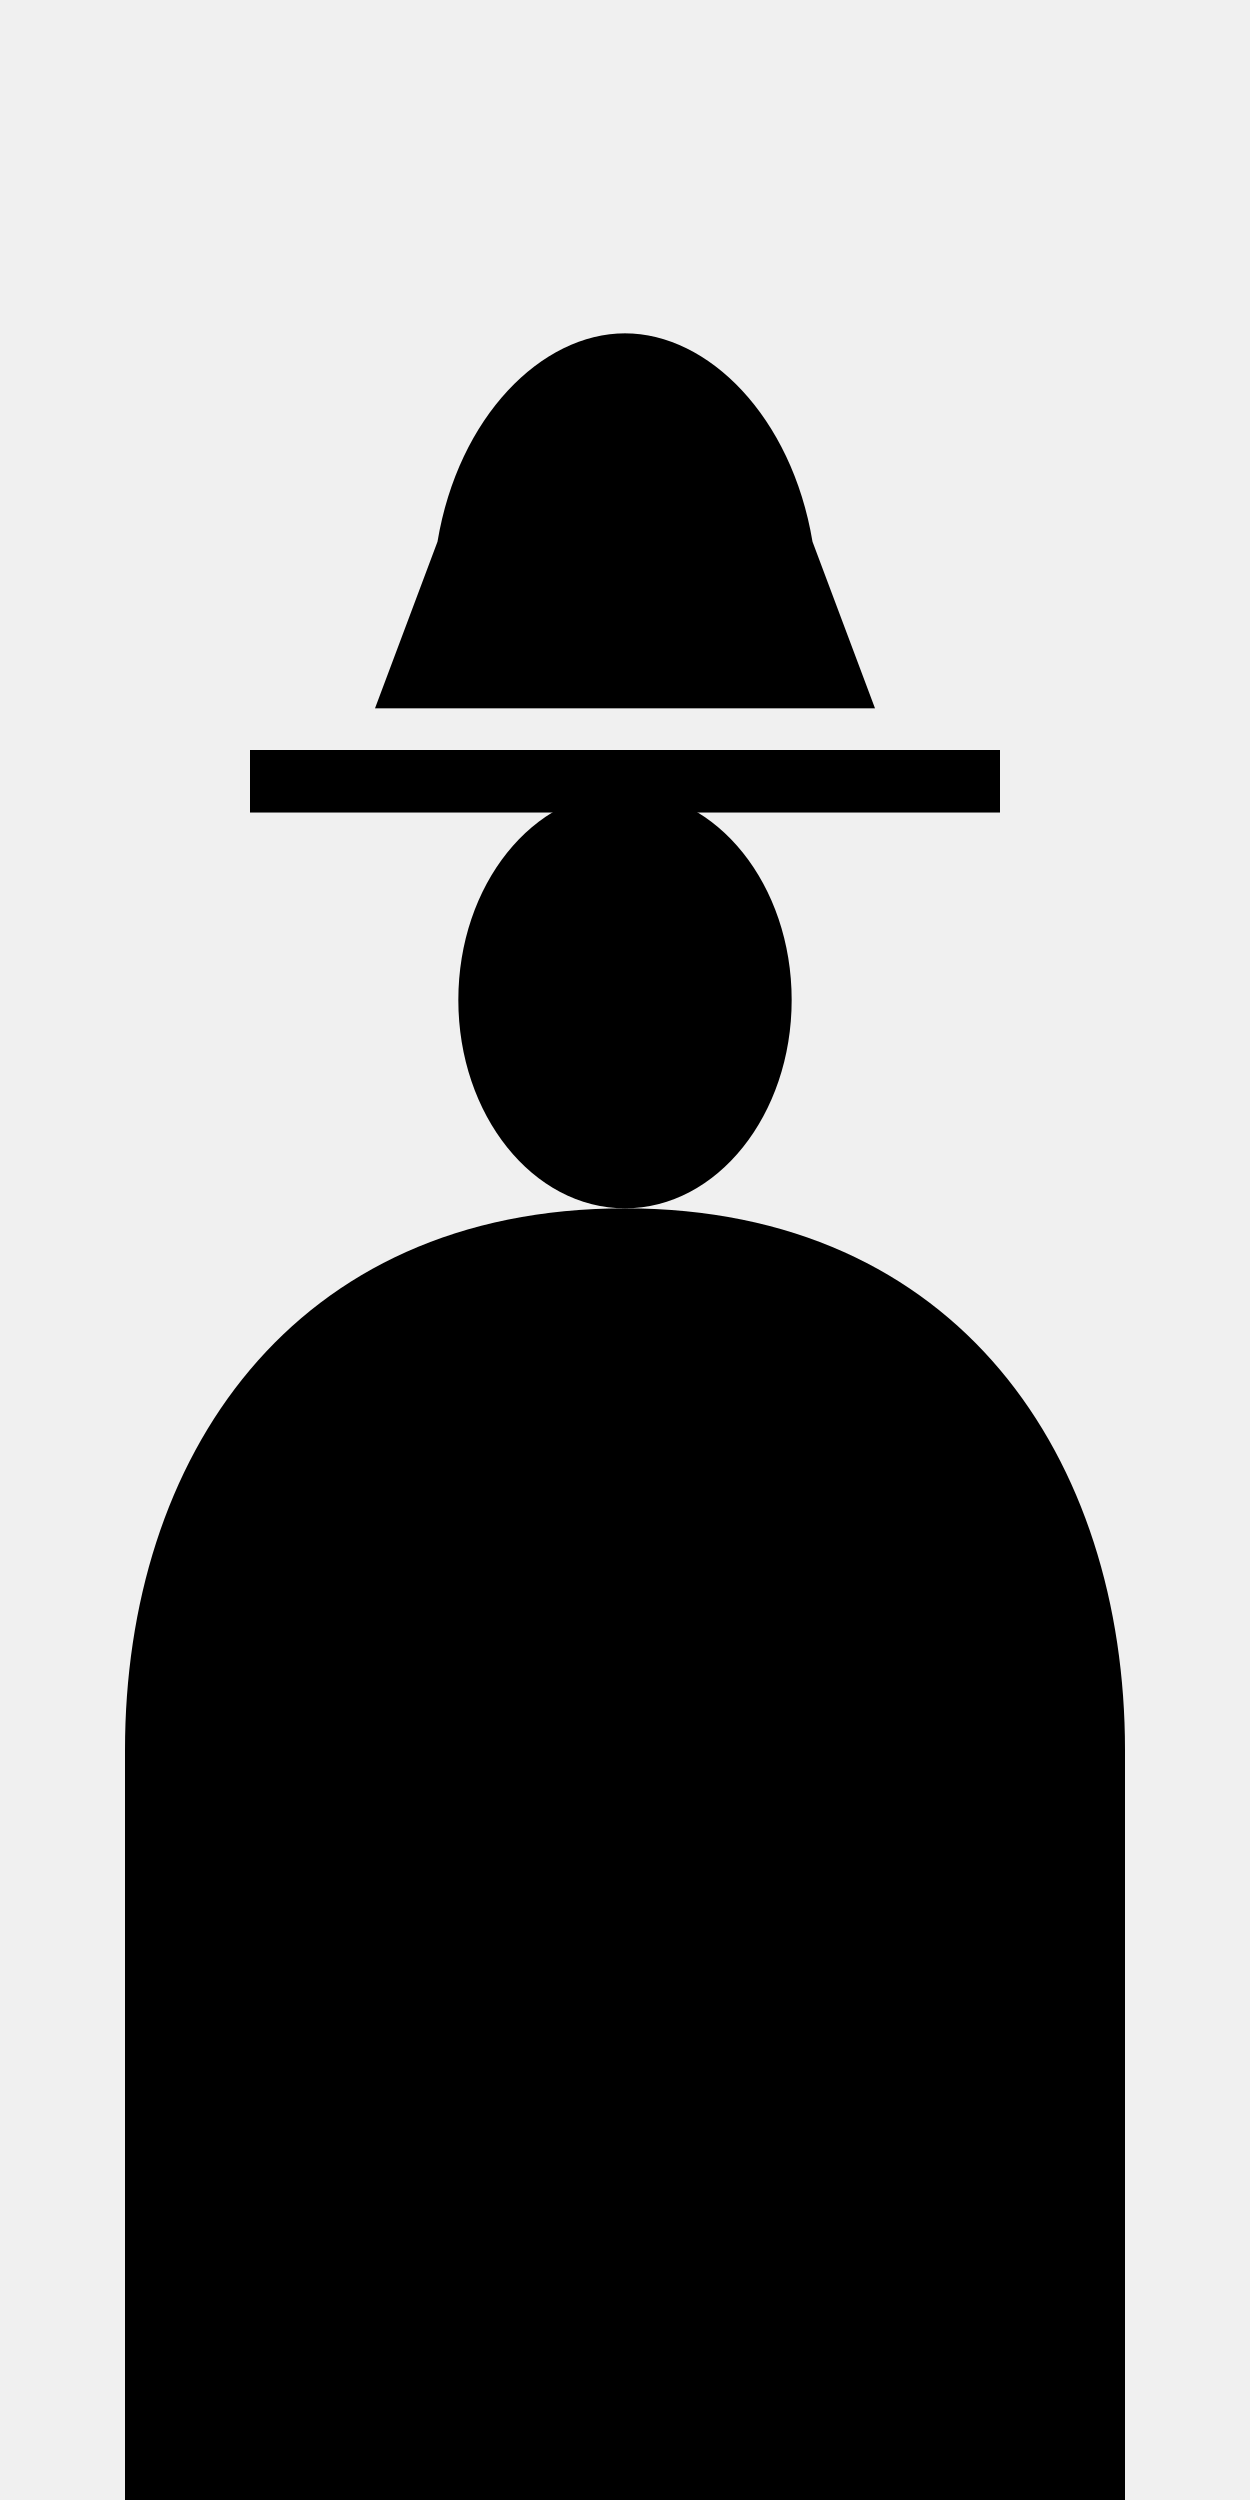
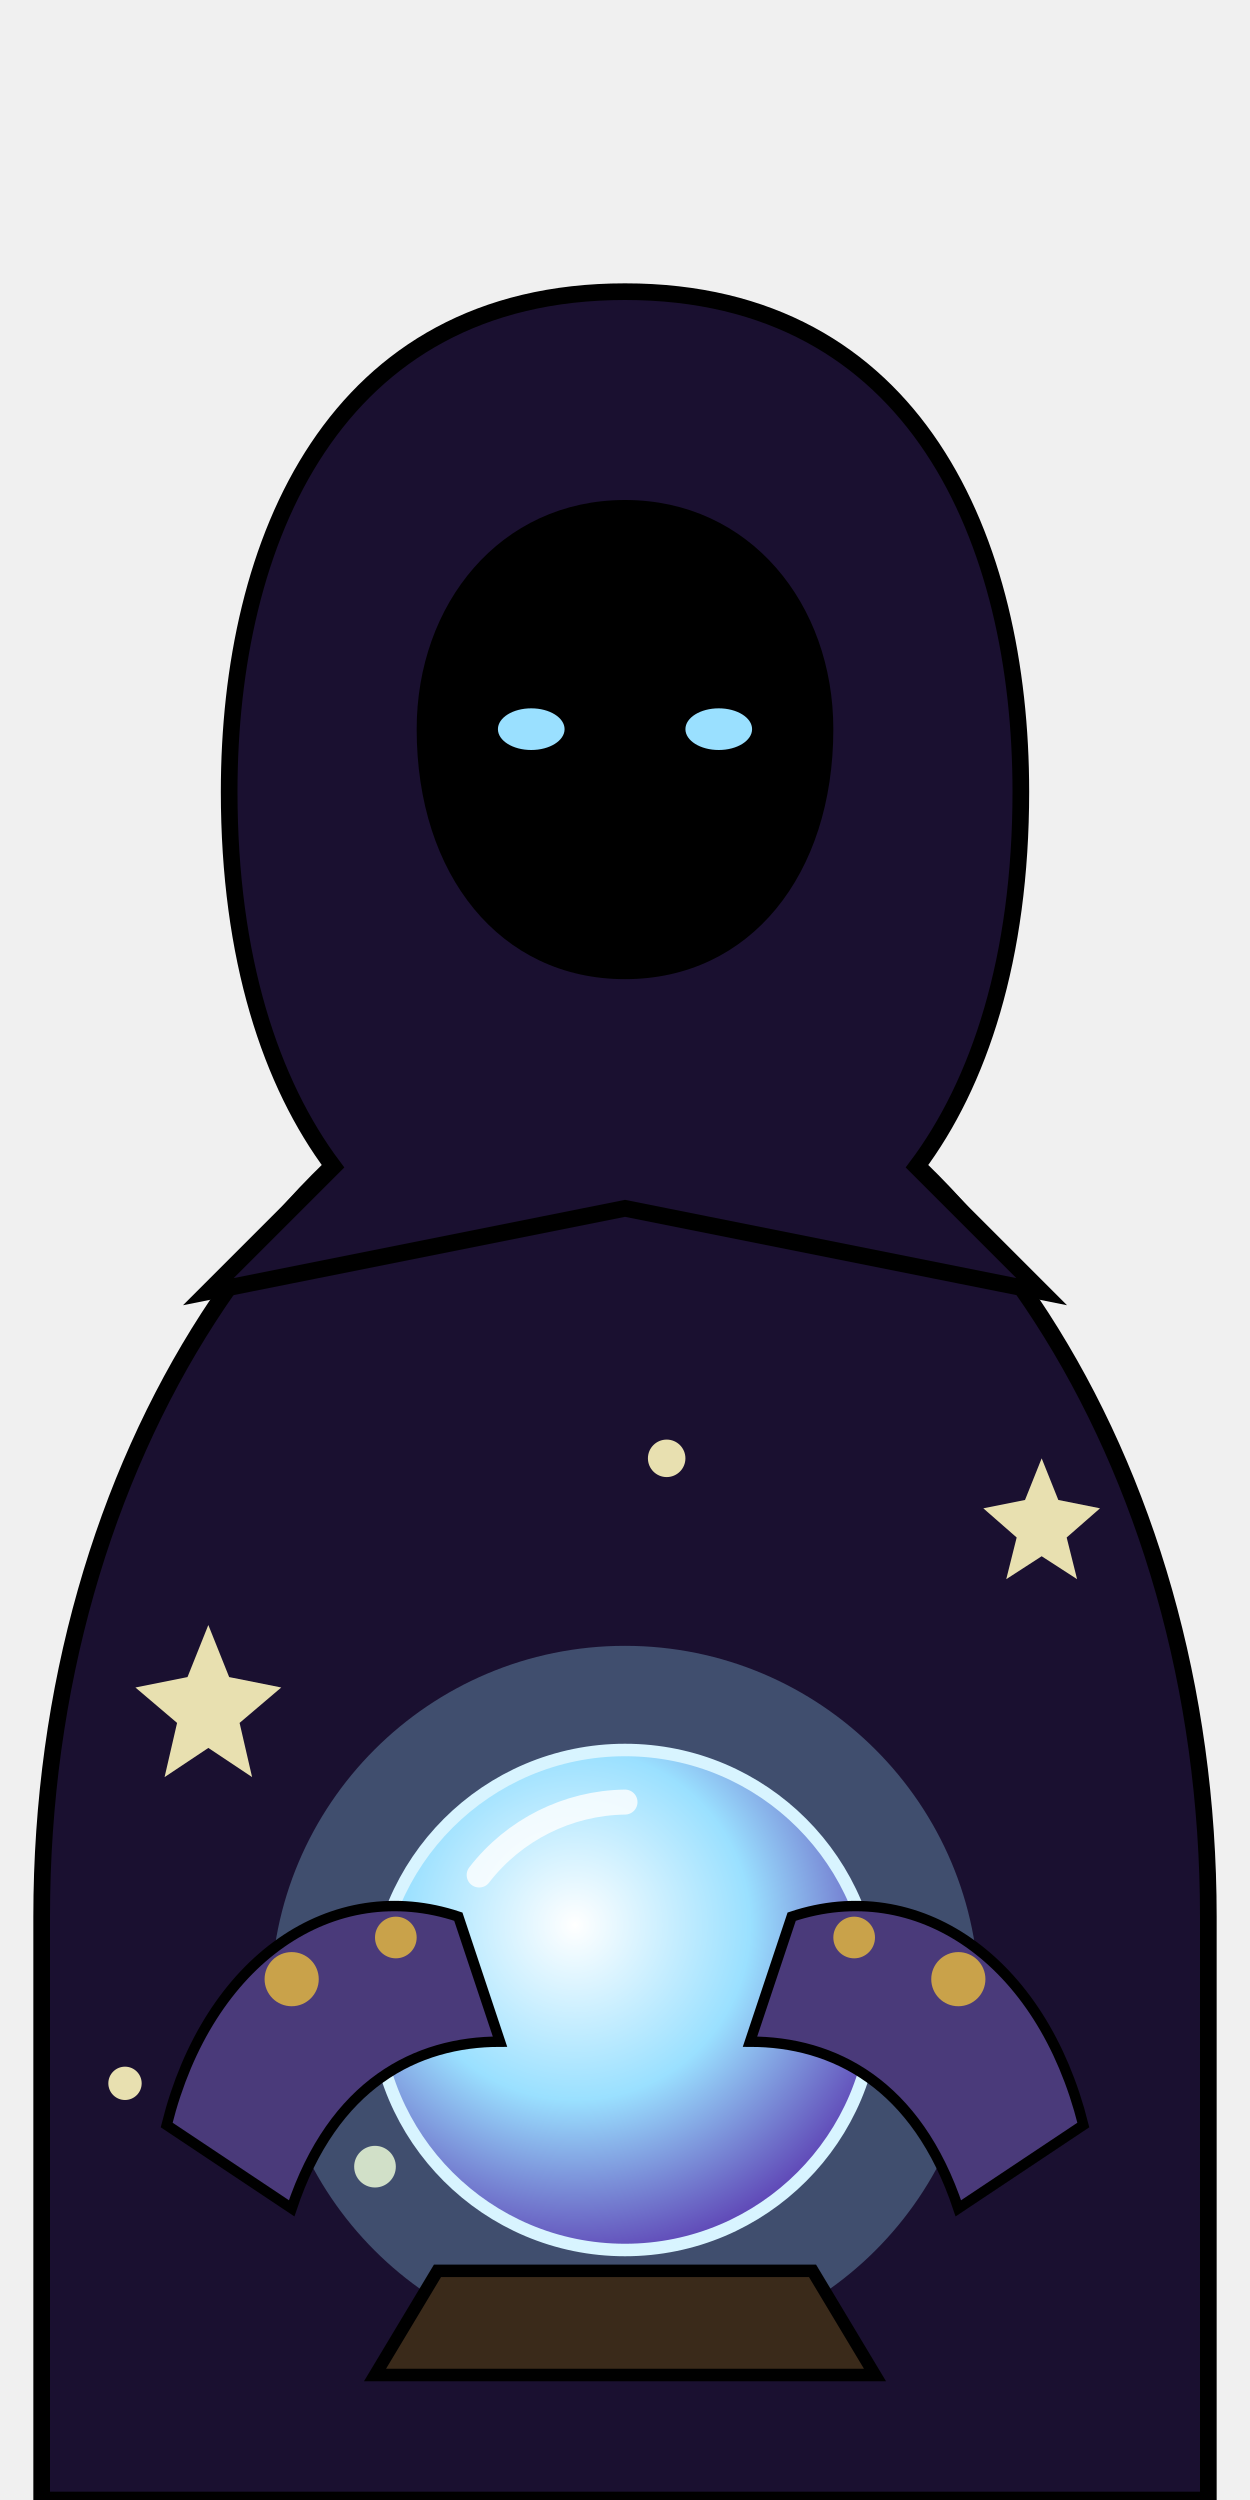
<svg viewBox="0 0 60 120" aria-hidden="true" focusable="false">
-   <path d="M18 34h24l-3-8c-1-6-5-10-9-10s-8 4-9 10zM12 36h36v3H12z" fill="#000" />
-   <ellipse cx="30" cy="48" rx="8" ry="10" fill="#000" />
-   <path d="M6 120V84c0-14 8-26 24-26s24 12 24 26v36z" fill="#000" />
-   <rect x="38" y="84" width="12" height="16" fill="#000" transform="rotate(-10 44 92)" />
+   <defs>
+     <radialGradient id="seer-orb" cx=".4" cy=".35" r=".7">
+       <stop offset="0" stop-color="#fff" />
+       <stop offset=".5" stop-color="#9ae0ff" />
+       <stop offset="1" stop-color="#5a3ab0" />
+     </radialGradient>
+   </defs>
+   <path d="M2 120V92C2 70 14 52 30 48c16 4 28 22 28 44v28z" fill="#1a1030" stroke="#000" stroke-width=".8" />
+   <path d="M30 14C16 14 11 26 11 38c0 8 2 14 5 18l-6 6 20-4 20 4-6-6c3-4 5-10 5-18 0-12-5-24-19-24z" fill="#1a1030" stroke="#000" stroke-width=".8" />
+   <path d="M30 24c-6 0-10 5-10 11 0 7 4 12 10 12s10-5 10-12c0-6-4-11-10-11z" fill="#000" />
+   <ellipse cx="25.5" cy="35" rx="1.6" ry="1" fill="#9ae0ff" />
+   <ellipse cx="34.5" cy="35" rx="1.6" ry="1" fill="#9ae0ff" />
+   <g fill="#e8e0b0">
+     <path d="M10 78l1 2.5 2.5.5-2 1.7.6 2.6-2.1-1.4-2.1 1.4.6-2.6-2-1.7 2.5-.5z" />
+     <path d="M50 70l.8 2 2 .4-1.6 1.4.5 2-1.7-1.1-1.7 1.1.5-2-1.6-1.4 2-.4z" />
+     <circle cx="18" cy="104" r="1" />
+     <circle cx="44" cy="100" r="1" />
+     <circle cx="32" cy="70" r=".9" />
+     <circle cx="6" cy="100" r=".8" />
+   </g>
+   <circle class="seer-halo" cx="30" cy="96" r="17" fill="#9ae0ff" opacity=".3" />
+   <circle cx="30" cy="96" r="12" fill="url(#seer-orb)" stroke="#d8f4ff" stroke-width=".6" />
+   <path d="M23 90a9 9 0 0 1 7-3.5" fill="none" stroke="#fff" stroke-width="1.2" stroke-linecap="round" opacity=".8" />
+   <path d="M21 109h18l3 5H18z" fill="#3a2a1a" stroke="#000" stroke-width=".6" />
+   <path d="M8 102c2-8 8-12 14-10l2 6c-4 0-8 2-10 8zM52 102c-2-8-8-12-14-10l-2 6c4 0 8 2 10 8z" fill="#4a3a7a" stroke="#000" stroke-width=".5" />
+   <g fill="#c9a24a">
+     <circle cx="14" cy="95" r="1.3" />
+     <circle cx="19" cy="93" r="1" />
+     <circle cx="46" cy="95" r="1.3" />
+     <circle cx="41" cy="93" r="1" />
+   </g>
</svg>
